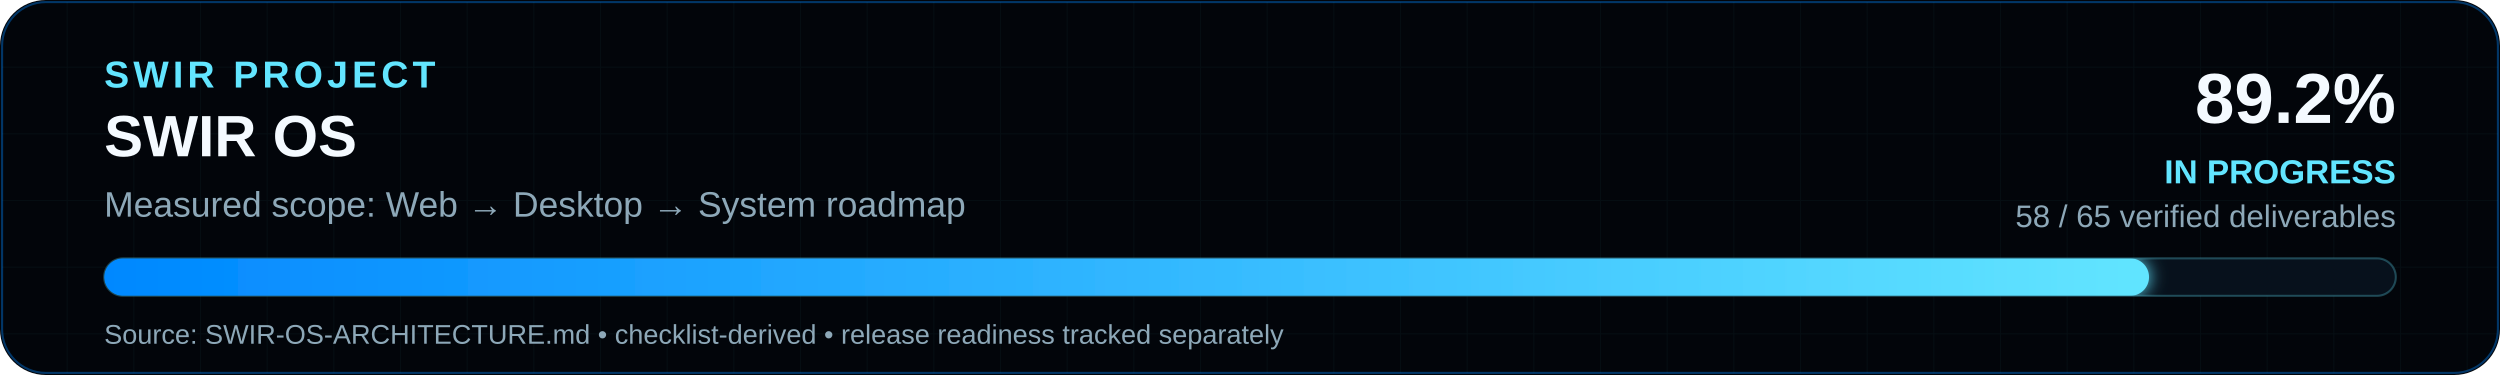
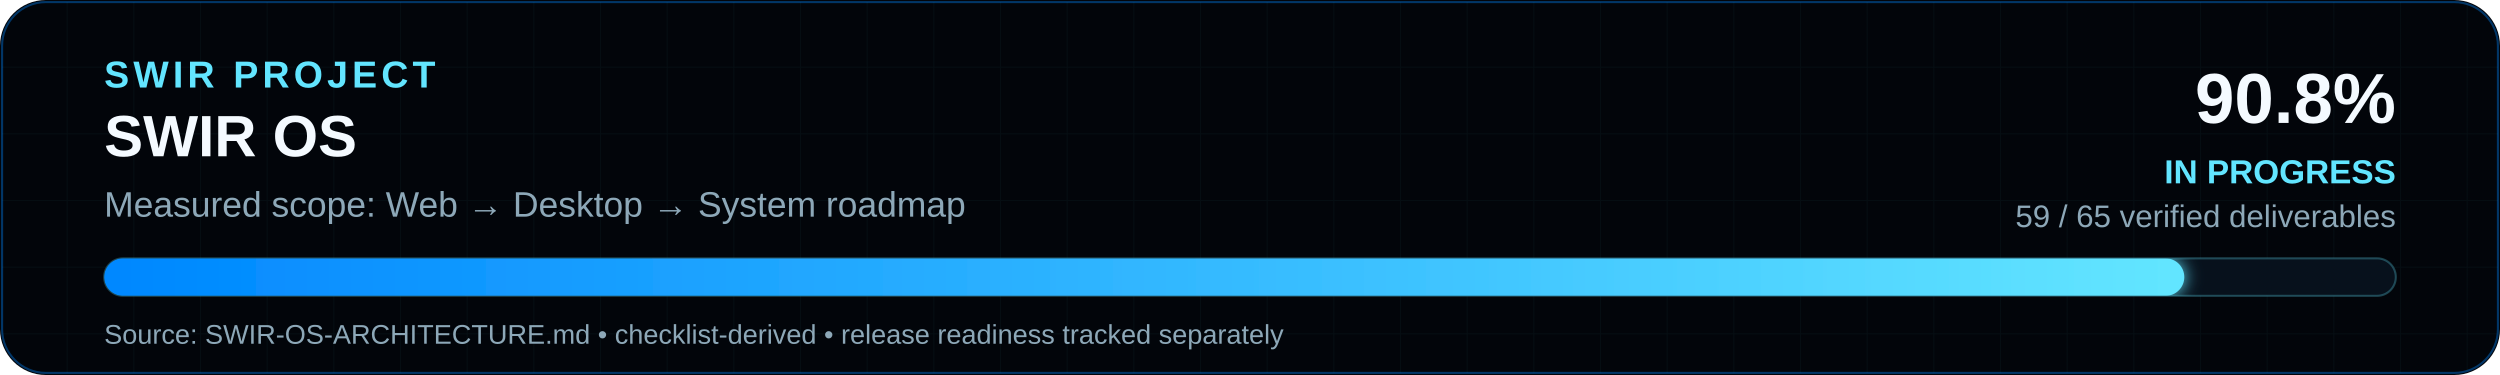
<svg xmlns="http://www.w3.org/2000/svg" viewBox="0 0 1200 180" role="img" aria-labelledby="progressCardTitle progressCardDesc">
  <defs>
    <linearGradient id="progressGradient" x1="0" y1="0" x2="1" y2="0">
      <stop offset="0" stop-color="#0088FF" />
      <stop offset="1" stop-color="#62E5FF" />
    </linearGradient>
    <filter id="softGlow" x="-10%" y="-150%" width="120%" height="400%">
      <feGaussianBlur stdDeviation="4" result="blur" />
      <feMerge>
        <feMergeNode in="blur" />
        <feMergeNode in="SourceGraphic" />
      </feMerge>
    </filter>
    <clipPath id="cardTrackClip">
      <rect x="50" y="124" width="1100" height="18" rx="9" />
    </clipPath>
    <pattern id="grid" width="32" height="32" patternUnits="userSpaceOnUse">
      <path d="M 32 0 L 0 0 0 32" fill="none" stroke="#62E5FF" stroke-opacity="0.035" stroke-width="1" />
    </pattern>
  </defs>
  <rect width="1200" height="180" rx="22" fill="#02050A" />
  <rect x="1" y="1" width="1198" height="178" rx="21" fill="none" stroke="#0088FF" stroke-opacity="0.38" />
  <rect x="1" y="1" width="1198" height="178" rx="21" fill="url(#grid)" />
  <text x="50" y="42" fill="#62E5FF" font-family="system-ui,Segoe UI,Arial,sans-serif" font-size="18" font-weight="700" letter-spacing="2">SWIR PROJECT</text>
  <text x="50" y="75" fill="#F4FAFF" font-family="system-ui,Segoe UI,Arial,sans-serif" font-size="28" font-weight="700">SWIR OS</text>
  <text x="50" y="104" fill="#8DA8B8" font-family="system-ui,Segoe UI,Arial,sans-serif" font-size="17">Measured scope: Web → Desktop → System roadmap</text>
-   <text x="1150" y="59" text-anchor="end" fill="#F4FAFF" font-family="system-ui,Segoe UI,Arial,sans-serif" font-size="34" font-weight="800">89.2%</text>
+   <text x="1150" y="59" text-anchor="end" fill="#F4FAFF" font-family="system-ui,Segoe UI,Arial,sans-serif" font-size="34" font-weight="800">90.8%</text>
  <text x="1150" y="88" text-anchor="end" fill="#62E5FF" font-family="system-ui,Segoe UI,Arial,sans-serif" font-size="16" font-weight="700">IN PROGRESS</text>
-   <text x="1150" y="109" text-anchor="end" fill="#8DA8B8" font-family="system-ui,Segoe UI,Arial,sans-serif" font-size="15">58 / 65 verified deliverables</text>
+   <text x="1150" y="109" text-anchor="end" fill="#8DA8B8" font-family="system-ui,Segoe UI,Arial,sans-serif" font-size="15">59 / 65 verified deliverables</text>
  <rect x="50" y="124" width="1100" height="18" rx="9" fill="#07111C" stroke="#62E5FF" stroke-opacity="0.28" />
-   <rect x="50" y="124" width="981.538" height="18" rx="9" fill="url(#progressGradient)" clip-path="url(#cardTrackClip)" filter="url(#softGlow)" />
+   <rect x="50" y="124" width="998.462" height="18" rx="9" fill="url(#progressGradient)" clip-path="url(#cardTrackClip)" filter="url(#softGlow)" />
  <text x="50" y="165" fill="#8DA8B8" font-family="system-ui,Segoe UI,Arial,sans-serif" font-size="13">Source: SWIR-OS-ARCHITECTURE.md • checklist-derived • release readiness tracked separately</text>
</svg>
